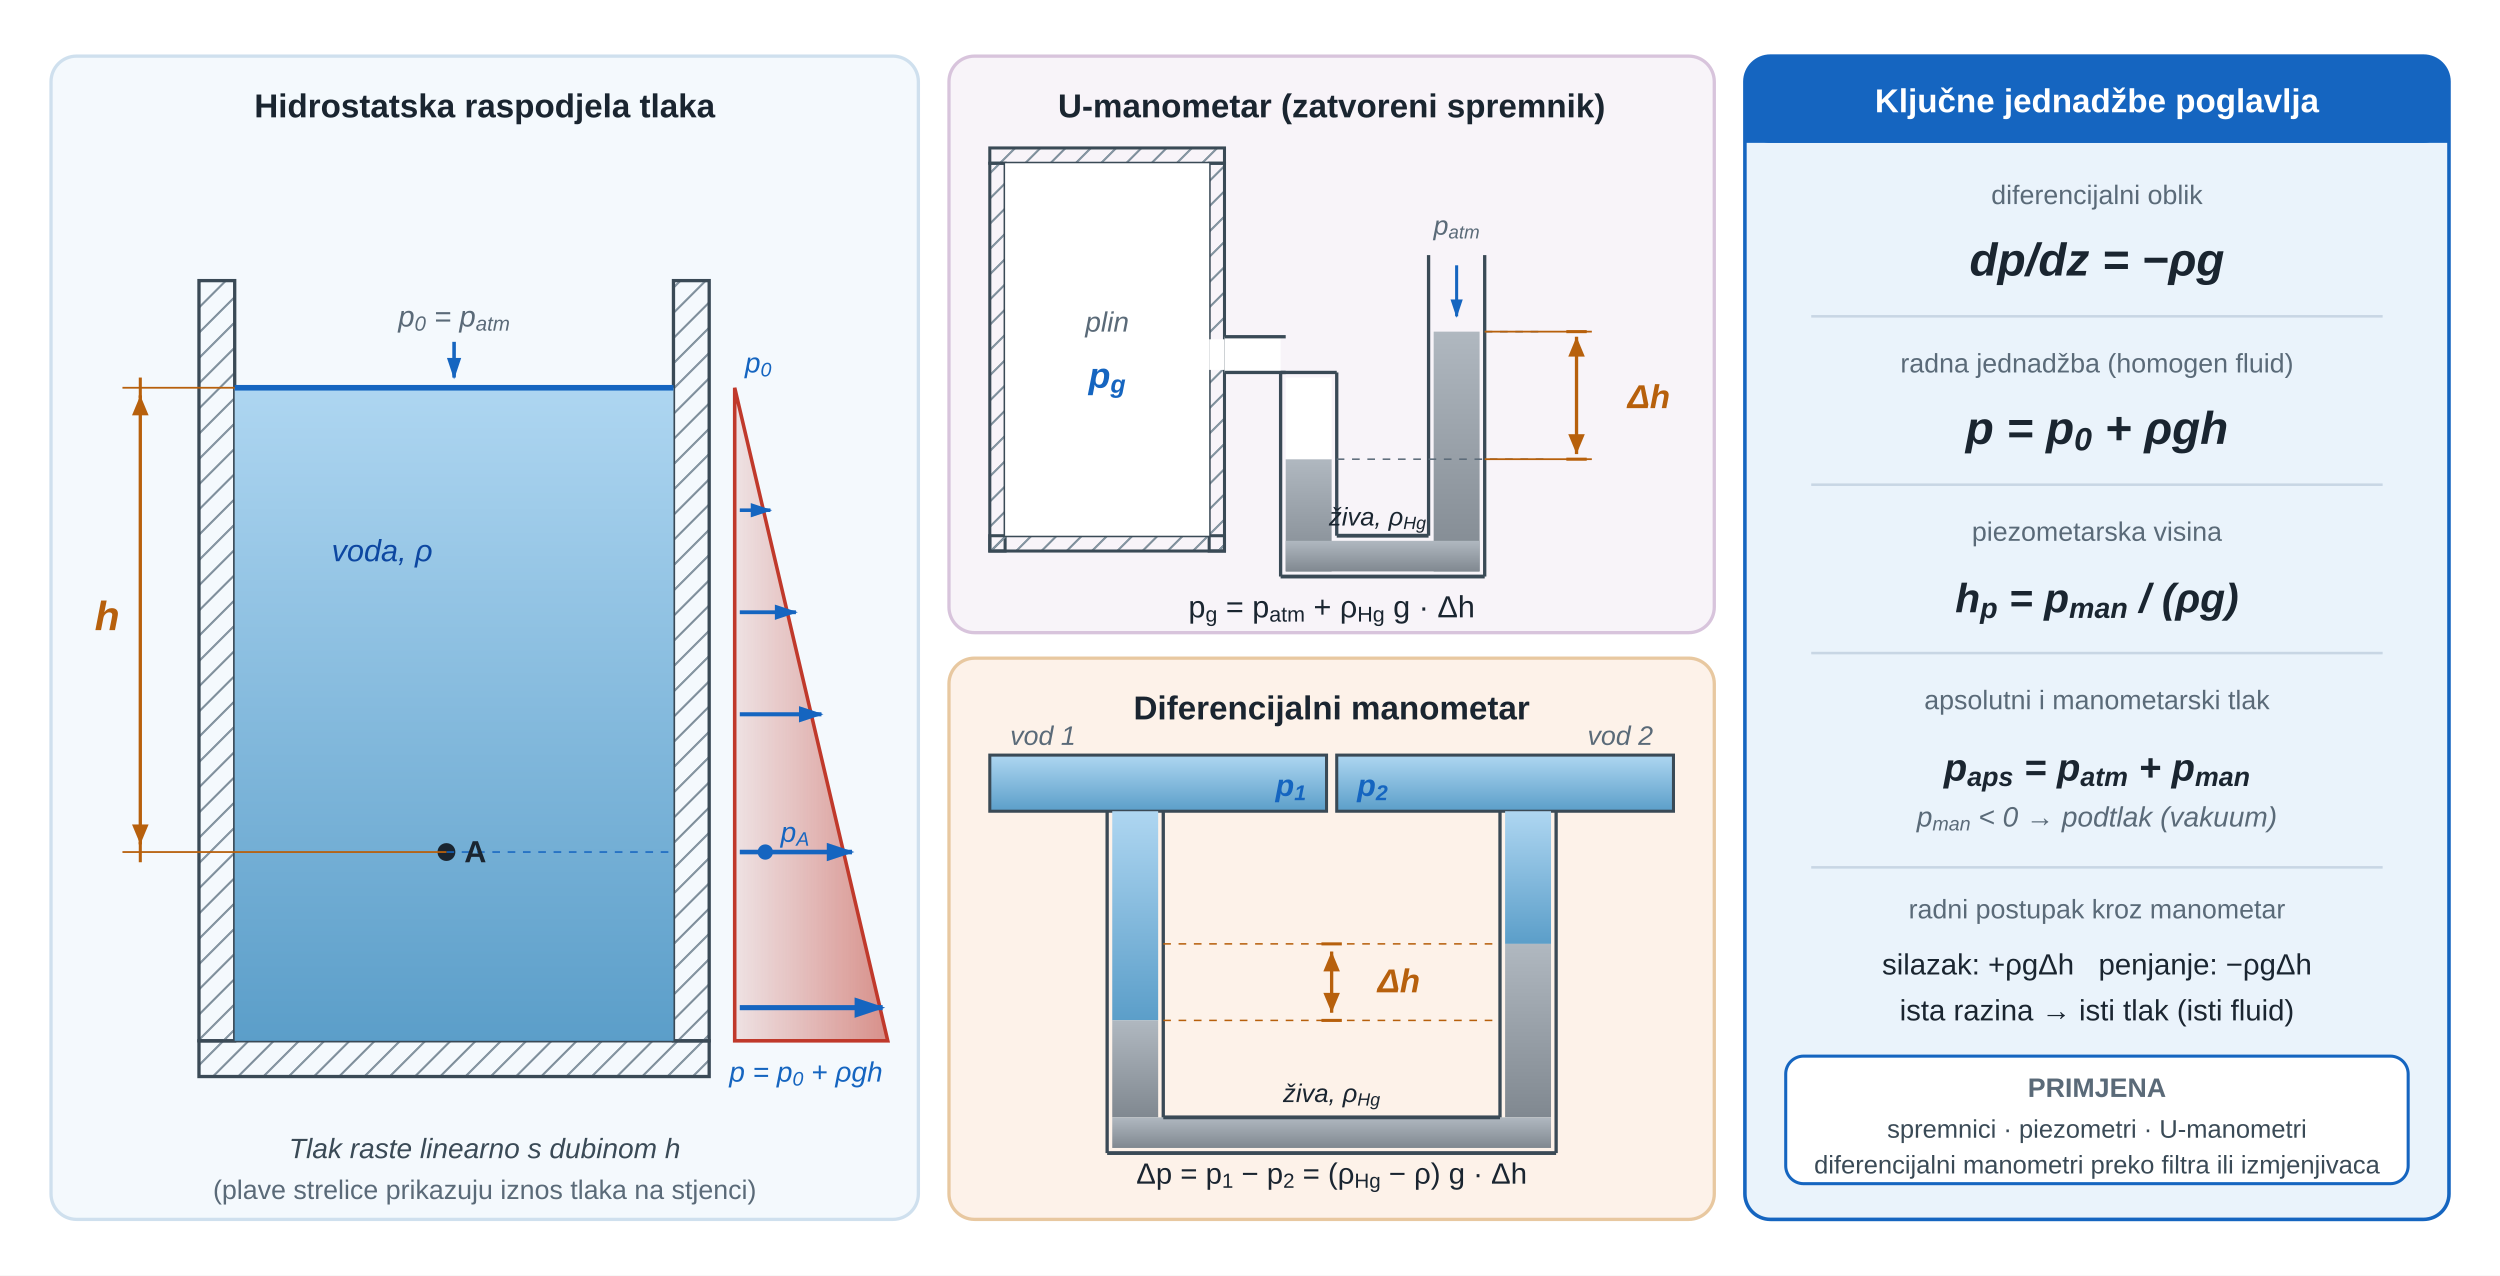
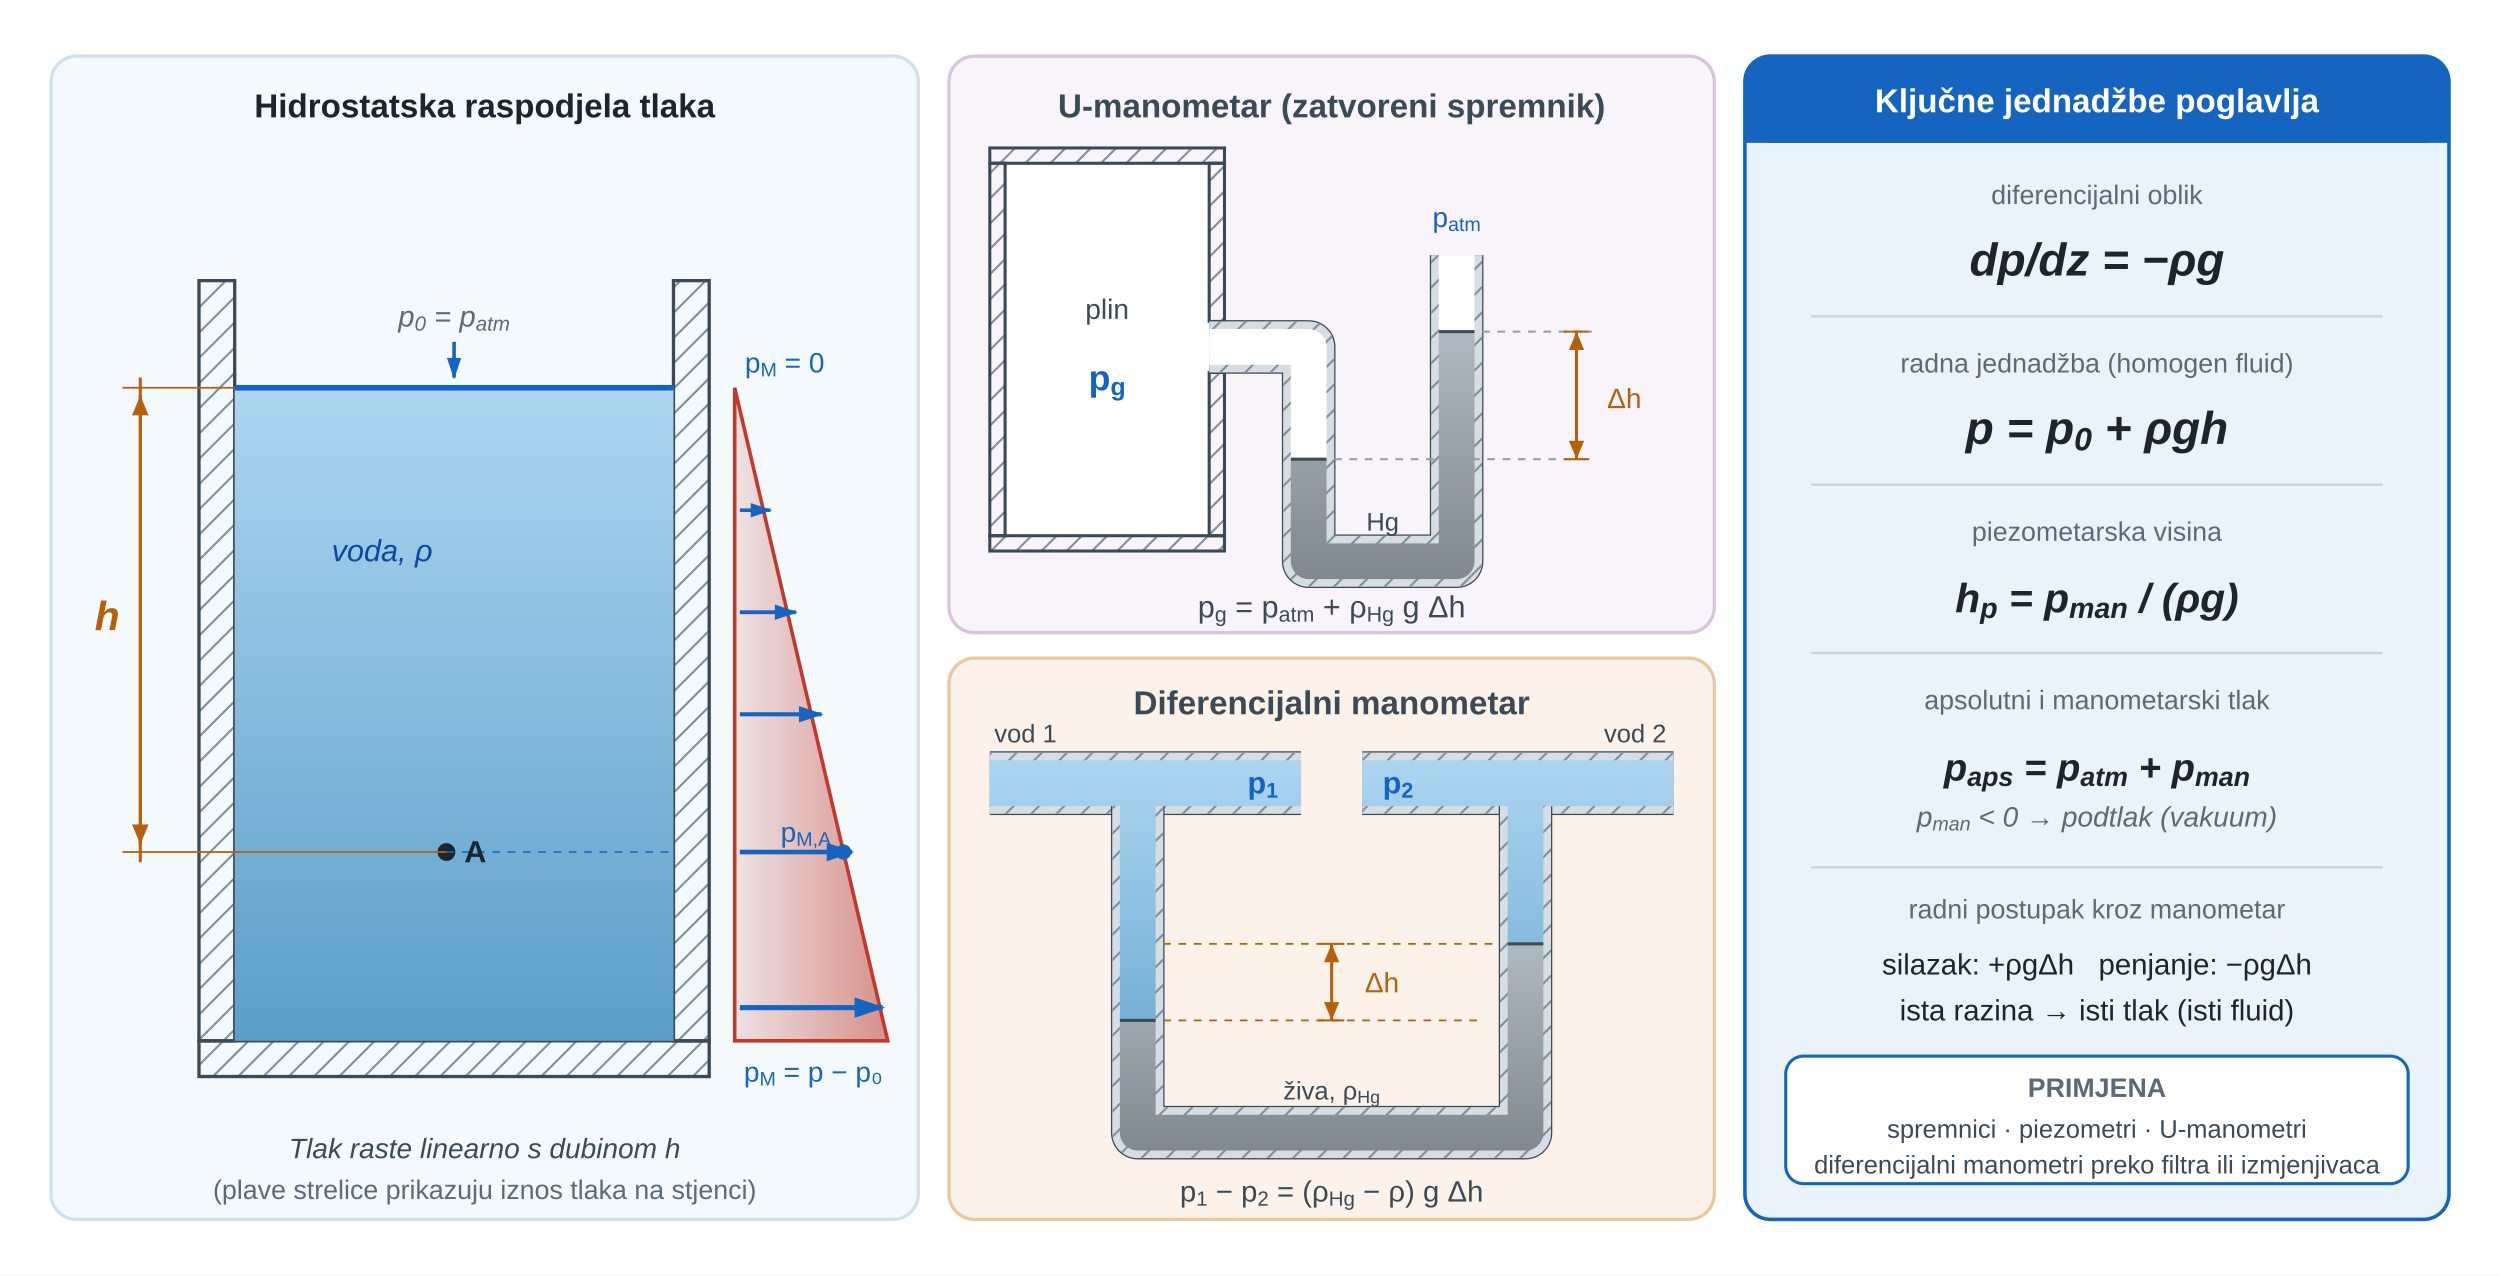
<svg xmlns="http://www.w3.org/2000/svg" viewBox="0 0 980 500" role="img" aria-labelledby="u03fup_title u03fup_desc" preserveAspectRatio="xMidYMid meet" style="display:block;width:100%;max-width:980px;height:auto;">
  <defs>
    <linearGradient id="u03fup_voda" x1="0" y1="0" x2="0" y2="1">
      <stop offset="0%" stop-color="#aed6f1" />
      <stop offset="100%" stop-color="#5b9ec9" />
    </linearGradient>
    <linearGradient id="u03fup_ziva" x1="0" y1="0" x2="0" y2="1">
      <stop offset="0%" stop-color="#b0b8c0" />
      <stop offset="100%" stop-color="#808890" />
    </linearGradient>
    <linearGradient id="u03fup_pres" x1="0" y1="0" x2="1" y2="0">
      <stop offset="0%" stop-color="#c0392b" stop-opacity="0.12" />
      <stop offset="100%" stop-color="#c0392b" stop-opacity="0.55" />
    </linearGradient>
    <pattern id="u03fup_hatch" width="7" height="7" patternUnits="userSpaceOnUse" patternTransform="rotate(45)">
      <line x1="0" y1="0" x2="0" y2="7" stroke="#7a8a96" stroke-width="1.6" />
    </pattern>
    <marker id="u03fup_aB" markerWidth="6" markerHeight="4" refX="5.5" refY="2" orient="auto">
      <path d="M0,0 L0,4 L6,2 z" fill="#1565c0" />
    </marker>
    <marker id="u03fup_aDim" markerWidth="6" markerHeight="5" refX="6" refY="2.5" orient="auto">
      <path d="M0,0 L0,5 L6,2.5 z" fill="#b7600c" />
    </marker>
    <marker id="u03fup_aDimR" markerWidth="6" markerHeight="5" refX="6" refY="2.5" orient="auto-start-reverse">
      <path d="M0,0 L0,5 L6,2.5 z" fill="#b7600c" />
    </marker>
+     <marker id="u03intro_dim" markerWidth="6" markerHeight="5" refX="6" refY="2.5" orient="auto">
+       <path d="M0 0 L0 5 L6 2.5 Z" fill="#b7600c" stroke="none" stroke-width="1.2" />
+     </marker>
+     <marker id="u03intro_dimL" markerWidth="6" markerHeight="5" refX="6" refY="2.5" orient="auto-start-reverse">
+       <path d="M0 0 L0 5 L6 2.5 Z" fill="#b7600c" stroke="none" stroke-width="1.2" />
+     </marker>
+     <linearGradient id="u03intro_hg_top" x1="0" y1="130" x2="0" y2="227" gradientUnits="userSpaceOnUse">
+       <stop offset="0%" stop-color="#b0b8c0" />
+       <stop offset="100%" stop-color="#808890" />
+     </linearGradient>
+     <linearGradient id="u03intro_hg_bottom" x1="0" y1="370" x2="0" y2="451" gradientUnits="userSpaceOnUse">
+       <stop offset="0%" stop-color="#b0b8c0" />
+       <stop offset="100%" stop-color="#808890" />
+     </linearGradient>
+     <linearGradient id="u03intro_water_bottom" x1="0" y1="296" x2="0" y2="451" gradientUnits="userSpaceOnUse">
+       <stop offset="0%" stop-color="#aed6f1" />
+       <stop offset="100%" stop-color="#5b9ec9" />
+     </linearGradient>
  </defs>
  <rect width="980" height="500" fill="#ffffff" />
  <rect x="20" y="22" width="340" height="456" rx="10" fill="#f4f9fd" stroke="#cfe0ee" stroke-width="1.3" />
  <rect x="78" y="408" width="200" height="14" fill="url(#u03fup_hatch)" stroke="#3a4a56" stroke-width="1.3" />
  <rect x="78" y="110" width="14" height="298" fill="url(#u03fup_hatch)" stroke="#3a4a56" stroke-width="1.3" />
  <rect x="264" y="110" width="14" height="298" fill="url(#u03fup_hatch)" stroke="#3a4a56" stroke-width="1.3" />
  <rect x="92" y="152" width="172" height="256" fill="url(#u03fup_voda)" />
  <line x1="92" y1="152" x2="264" y2="152" stroke="#1565c0" stroke-width="2.2" />
  <line x1="178" y1="134" x2="178" y2="148" stroke="#1565c0" stroke-width="1.4" marker-end="url(#u03fup_aB)" />
  <circle cx="175" cy="334" r="3.5" fill="#1a2530" />
  <line x1="175" y1="334" x2="264" y2="334" stroke="#1565c0" stroke-width="0.6" stroke-dasharray="3,3" />
  <polygon points="288,152 288,408 348,408" fill="url(#u03fup_pres)" stroke="#c0392b" stroke-width="1.4" />
  <line x1="290" y1="200" x2="302" y2="200" stroke="#1565c0" stroke-width="1.4" marker-end="url(#u03fup_aB)" />
  <line x1="290" y1="240" x2="312" y2="240" stroke="#1565c0" stroke-width="1.5" marker-end="url(#u03fup_aB)" />
  <line x1="290" y1="280" x2="322" y2="280" stroke="#1565c0" stroke-width="1.6" marker-end="url(#u03fup_aB)" />
  <line x1="290" y1="334" x2="334" y2="334" stroke="#1565c0" stroke-width="1.8" marker-end="url(#u03fup_aB)" />
  <line x1="290" y1="395" x2="346" y2="395" stroke="#1565c0" stroke-width="2.0" marker-end="url(#u03fup_aB)" />
-   <circle cx="300" cy="334" r="3" fill="#1565c0" />
-   <rect x="372" y="22" width="300" height="226" rx="10" fill="#f8f4f9" stroke="#d8c4dc" stroke-width="1.3" />
-   <rect x="388" y="58" width="92" height="6" fill="url(#u03fup_hatch)" stroke="#3a4a56" stroke-width="1.2" />
-   <rect x="388" y="64" width="6" height="152" fill="url(#u03fup_hatch)" stroke="#3a4a56" stroke-width="1.2" />
-   <rect x="474" y="64" width="6" height="152" fill="url(#u03fup_hatch)" stroke="#3a4a56" stroke-width="1.2" />
-   <rect x="388" y="210" width="92" height="6" fill="url(#u03fup_hatch)" stroke="#3a4a56" stroke-width="1.2" />
-   <rect x="394" y="64" width="80" height="146" fill="#ffffff" />
-   <rect x="480" y="132" width="22" height="14" fill="#ffffff" />
-   <line x1="480" y1="132" x2="504" y2="132" stroke="#3a4a56" stroke-width="1.3" />
-   <line x1="480" y1="146" x2="504" y2="146" stroke="#3a4a56" stroke-width="1.3" />
-   <rect x="474" y="133" width="6" height="12" fill="#ffffff" />
-   <rect x="504" y="180" width="18" height="44" fill="url(#u03fup_ziva)" />
-   <rect x="562" y="130" width="18" height="94" fill="url(#u03fup_ziva)" />
-   <rect x="504" y="212" width="76" height="12" fill="url(#u03fup_ziva)" />
-   <rect x="504" y="148" width="18" height="32" fill="#ffffff" />
-   <line x1="502" y1="146" x2="502" y2="226" stroke="#3a4a56" stroke-width="1.3" />
-   <line x1="524" y1="146" x2="524" y2="210" stroke="#3a4a56" stroke-width="1.3" />
-   <line x1="502" y1="146" x2="524" y2="146" stroke="#3a4a56" stroke-width="1.3" />
-   <line x1="560" y1="100" x2="560" y2="210" stroke="#3a4a56" stroke-width="1.3" />
-   <line x1="582" y1="100" x2="582" y2="226" stroke="#3a4a56" stroke-width="1.3" />
-   <line x1="502" y1="226" x2="582" y2="226" stroke="#3a4a56" stroke-width="1.5" />
-   <line x1="524" y1="210" x2="560" y2="210" stroke="#3a4a56" stroke-width="1.5" />
-   <line x1="571" y1="104" x2="571" y2="124" stroke="#1565c0" stroke-width="1.2" marker-end="url(#u03fup_aB)" />
-   <line x1="524" y1="180" x2="606" y2="180" stroke="#5a6a78" stroke-width="0.6" stroke-dasharray="3,3" />
-   <line x1="582" y1="130" x2="606" y2="130" stroke="#5a6a78" stroke-width="0.6" stroke-dasharray="3,3" />
-   <rect x="372" y="258" width="300" height="220" rx="10" fill="#fdf2e9" stroke="#e8c8a0" stroke-width="1.3" />
-   <rect x="388" y="296" width="132" height="22" fill="url(#u03fup_voda)" stroke="#3a4a56" stroke-width="1.2" />
-   <rect x="524" y="296" width="132" height="22" fill="url(#u03fup_voda)" stroke="#3a4a56" stroke-width="1.2" />
-   <rect x="436" y="318" width="18" height="82" fill="url(#u03fup_voda)" />
-   <rect x="590" y="318" width="18" height="52" fill="url(#u03fup_voda)" />
-   <rect x="436" y="400" width="18" height="38" fill="url(#u03fup_ziva)" />
-   <rect x="590" y="370" width="18" height="68" fill="url(#u03fup_ziva)" />
-   <rect x="436" y="438" width="172" height="12" fill="url(#u03fup_ziva)" />
-   <line x1="434" y1="318" x2="434" y2="452" stroke="#3a4a56" stroke-width="1.3" />
-   <line x1="456" y1="318" x2="456" y2="438" stroke="#3a4a56" stroke-width="1.3" />
-   <line x1="588" y1="318" x2="588" y2="438" stroke="#3a4a56" stroke-width="1.3" />
-   <line x1="610" y1="318" x2="610" y2="452" stroke="#3a4a56" stroke-width="1.3" />
-   <line x1="434" y1="452" x2="610" y2="452" stroke="#3a4a56" stroke-width="1.5" />
-   <line x1="456" y1="438" x2="588" y2="438" stroke="#3a4a56" stroke-width="1.5" />
+   <circle cx="330.656" cy="334" r="3" fill="#1565c0" />
  <rect x="684" y="22" width="276" height="456" rx="10" fill="#eaf3fb" stroke="#1565c0" stroke-width="1.4" />
  <rect x="684" y="22" width="276" height="34" rx="10" fill="#1565c0" />
  <rect x="684" y="40" width="276" height="16" fill="#1565c0" />
  <line x1="710" y1="124" x2="934" y2="124" stroke="#c8d6e4" stroke-width="1" />
  <line x1="710" y1="190" x2="934" y2="190" stroke="#c8d6e4" stroke-width="1" />
  <line x1="710" y1="256" x2="934" y2="256" stroke="#c8d6e4" stroke-width="1" />
  <line x1="710" y1="340" x2="934" y2="340" stroke="#c8d6e4" stroke-width="1" />
  <rect x="700" y="414" width="244" height="50" rx="7" fill="#ffffff" stroke="#1565c0" stroke-width="1.2" />
  <line x1="92" y1="152" x2="48" y2="152" stroke="#b7600c" stroke-width="0.7" />
  <line x1="175" y1="334" x2="48" y2="334" stroke="#b7600c" stroke-width="0.7" />
  <line x1="55" y1="148" x2="55" y2="156" stroke="#b7600c" stroke-width="1.2" />
  <line x1="55" y1="330" x2="55" y2="338" stroke="#b7600c" stroke-width="1.2" />
  <line x1="55" y1="155" x2="55" y2="331" stroke="#b7600c" stroke-width="1.3" marker-start="url(#u03fup_aDimR)" marker-end="url(#u03fup_aDim)" />
-   <line x1="582" y1="180" x2="624" y2="180" stroke="#b7600c" stroke-width="0.7" />
-   <line x1="582" y1="130" x2="624" y2="130" stroke="#b7600c" stroke-width="0.7" />
-   <line x1="614" y1="180" x2="622" y2="180" stroke="#b7600c" stroke-width="1.2" />
-   <line x1="614" y1="130" x2="622" y2="130" stroke="#b7600c" stroke-width="1.2" />
-   <line x1="618" y1="178" x2="618" y2="132" stroke="#b7600c" stroke-width="1.3" marker-start="url(#u03fup_aDimR)" marker-end="url(#u03fup_aDim)" />
-   <line x1="456" y1="400" x2="586" y2="400" stroke="#b7600c" stroke-width="0.6" stroke-dasharray="3,3" />
-   <line x1="456" y1="370" x2="586" y2="370" stroke="#b7600c" stroke-width="0.6" stroke-dasharray="3,3" />
-   <line x1="518" y1="400" x2="526" y2="400" stroke="#b7600c" stroke-width="1.2" />
-   <line x1="518" y1="370" x2="526" y2="370" stroke="#b7600c" stroke-width="1.2" />
-   <line x1="522" y1="397" x2="522" y2="373" stroke="#b7600c" stroke-width="1.3" marker-start="url(#u03fup_aDimR)" marker-end="url(#u03fup_aDim)" />
  <text x="190" y="46" font-family="'Segoe UI',Arial,sans-serif" font-size="13" font-weight="700" text-anchor="middle" fill="#1a2530">Hidrostatska raspodjela tlaka</text>
  <text x="178" y="128" font-family="'Segoe UI',Arial,sans-serif" font-size="11.5" text-anchor="middle" fill="#5a6a78" font-style="italic">p<tspan baseline-shift="sub" font-size="0.7em">0</tspan> = p<tspan baseline-shift="sub" font-size="0.7em">atm</tspan>
  </text>
  <text x="130" y="220" font-family="'Segoe UI',Arial,sans-serif" font-size="12" font-style="italic" fill="#0d47a1">voda, ρ</text>
  <text x="182" y="338" font-family="'Segoe UI',Arial,sans-serif" font-size="12" font-weight="700" fill="#1a2530">A</text>
-   <text x="292" y="146" font-family="'Segoe UI',Arial,sans-serif" font-size="11" font-style="italic" fill="#1565c0">p<tspan baseline-shift="sub" font-size="0.7em">0</tspan>
-   </text>
-   <text x="346" y="424" font-family="'Segoe UI',Arial,sans-serif" font-size="11" font-style="italic" text-anchor="end" fill="#1565c0">p = p<tspan baseline-shift="sub" font-size="0.7em">0</tspan> + ρgh</text>
-   <text x="306" y="330" font-family="'Segoe UI',Arial,sans-serif" font-size="11" font-style="italic" fill="#1565c0">p<tspan baseline-shift="sub" font-size="0.7em">A</tspan>
+   <text x="292" y="146" fill="#1565c0" font-family="'Segoe UI',Arial,sans-serif" font-size="11" text-anchor="start">p<tspan baseline-shift="sub" font-size="0.7em">M</tspan> = 0</text>
+   <text x="346" y="424" fill="#1565c0" font-family="'Segoe UI',Arial,sans-serif" font-size="11" text-anchor="end">p<tspan baseline-shift="sub" font-size="0.7em">M</tspan> = p − p₀</text>
+   <text x="306" y="330" fill="#1565c0" font-family="'Segoe UI',Arial,sans-serif" font-size="11" text-anchor="start">p<tspan baseline-shift="sub" font-size="0.7em">M,A</tspan>
  </text>
  <text x="190" y="454" font-family="'Segoe UI',Arial,sans-serif" font-size="11" text-anchor="middle" fill="#3a4a56" font-style="italic">Tlak raste linearno s dubinom h</text>
  <text x="190" y="470" font-family="'Segoe UI',Arial,sans-serif" font-size="10.5" text-anchor="middle" fill="#5a6a78">(plave strelice prikazuju iznos tlaka na stjenci)</text>
-   <text x="522" y="46" font-family="'Segoe UI',Arial,sans-serif" font-size="13" font-weight="700" text-anchor="middle" fill="#1a2530">U-manometar (zatvoreni spremnik)</text>
-   <text x="434" y="130" font-family="'Segoe UI',Arial,sans-serif" font-size="11" text-anchor="middle" fill="#5a6a78" font-style="italic">plin</text>
-   <text x="434" y="152" font-family="'Segoe UI',Arial,sans-serif" font-size="14" font-style="italic" text-anchor="middle" font-weight="700" fill="#1565c0">p<tspan baseline-shift="sub" font-size="0.7em">g</tspan>
-   </text>
-   <text x="571" y="92" font-family="'Segoe UI',Arial,sans-serif" font-size="10.5" text-anchor="middle" fill="#5a6a78" font-style="italic">p<tspan baseline-shift="sub" font-size="0.7em">atm</tspan>
-   </text>
-   <text x="540" y="206" font-family="'Segoe UI',Arial,sans-serif" font-size="10" text-anchor="middle" fill="#1a2530" font-style="italic">živa, ρ<tspan baseline-shift="sub" font-size="0.7em">Hg</tspan>
-   </text>
-   <text x="522" y="242" font-family="'Segoe UI',Arial,sans-serif" font-size="12" text-anchor="middle" fill="#1a2530">p<tspan baseline-shift="sub" font-size="0.7em">g</tspan> = p<tspan baseline-shift="sub" font-size="0.7em">atm</tspan> + ρ<tspan baseline-shift="sub" font-size="0.7em">Hg</tspan> g · Δh</text>
-   <text x="522" y="282" font-family="'Segoe UI',Arial,sans-serif" font-size="13" font-weight="700" text-anchor="middle" fill="#1a2530">Diferencijalni manometar</text>
-   <text x="396" y="292" font-family="'Segoe UI',Arial,sans-serif" font-size="10.5" fill="#5a6a78" font-style="italic">vod 1</text>
-   <text x="512" y="312" font-family="'Segoe UI',Arial,sans-serif" font-size="12" font-style="italic" text-anchor="end" font-weight="700" fill="#1565c0">p<tspan baseline-shift="sub" font-size="0.7em">1</tspan>
-   </text>
-   <text x="648" y="292" font-family="'Segoe UI',Arial,sans-serif" font-size="10.5" text-anchor="end" fill="#5a6a78" font-style="italic">vod 2</text>
-   <text x="532" y="312" font-family="'Segoe UI',Arial,sans-serif" font-size="12" font-style="italic" font-weight="700" fill="#1565c0">p<tspan baseline-shift="sub" font-size="0.7em">2</tspan>
-   </text>
-   <text x="522" y="432" font-family="'Segoe UI',Arial,sans-serif" font-size="10" text-anchor="middle" fill="#1a2530" font-style="italic">živa, ρ<tspan baseline-shift="sub" font-size="0.7em">Hg</tspan>
-   </text>
-   <text x="522" y="464" font-family="'Segoe UI',Arial,sans-serif" font-size="11.5" text-anchor="middle" fill="#1a2530">Δp = p<tspan baseline-shift="sub" font-size="0.7em">1</tspan> − p<tspan baseline-shift="sub" font-size="0.7em">2</tspan> = (ρ<tspan baseline-shift="sub" font-size="0.7em">Hg</tspan> − ρ) g · Δh</text>
  <text x="822" y="44" font-family="'Segoe UI',Arial,sans-serif" font-size="13" font-weight="700" text-anchor="middle" fill="#ffffff">Ključne jednadžbe poglavlja</text>
  <text x="822" y="80" font-family="'Segoe UI',Arial,sans-serif" font-size="10.5" text-anchor="middle" fill="#5a6a78">diferencijalni oblik</text>
  <text x="822" y="108" font-family="'Segoe UI',Arial,sans-serif" font-size="18" font-weight="700" text-anchor="middle" fill="#1a2530" font-style="italic">dp/dz = −ρg</text>
  <text x="822" y="146" font-family="'Segoe UI',Arial,sans-serif" font-size="10.5" text-anchor="middle" fill="#5a6a78">radna jednadžba (homogen fluid)</text>
  <text x="822" y="174" font-family="'Segoe UI',Arial,sans-serif" font-size="18" font-weight="700" text-anchor="middle" fill="#1a2530" font-style="italic">p = p<tspan baseline-shift="sub" font-size="0.7em">0</tspan> + ρgh</text>
  <text x="822" y="212" font-family="'Segoe UI',Arial,sans-serif" font-size="10.5" text-anchor="middle" fill="#5a6a78">piezometarska visina</text>
  <text x="822" y="240" font-family="'Segoe UI',Arial,sans-serif" font-size="16" font-weight="700" text-anchor="middle" fill="#1a2530" font-style="italic">h<tspan baseline-shift="sub" font-size="0.7em">p</tspan> = p<tspan baseline-shift="sub" font-size="0.7em">man</tspan> / (ρg)</text>
  <text x="822" y="278" font-family="'Segoe UI',Arial,sans-serif" font-size="10.5" text-anchor="middle" fill="#5a6a78">apsolutni i manometarski tlak</text>
  <text x="822" y="306" font-family="'Segoe UI',Arial,sans-serif" font-size="15" font-weight="700" text-anchor="middle" fill="#1a2530" font-style="italic">p<tspan baseline-shift="sub" font-size="0.7em">aps</tspan> = p<tspan baseline-shift="sub" font-size="0.7em">atm</tspan> + p<tspan baseline-shift="sub" font-size="0.7em">man</tspan>
  </text>
  <text x="822" y="324" font-family="'Segoe UI',Arial,sans-serif" font-size="11" text-anchor="middle" fill="#5a6a78" font-style="italic">p<tspan baseline-shift="sub" font-size="0.7em">man</tspan> &lt; 0 → podtlak (vakuum)</text>
  <text x="822" y="360" font-family="'Segoe UI',Arial,sans-serif" font-size="10.5" text-anchor="middle" fill="#5a6a78">radni postupak kroz manometar</text>
  <text x="822" y="382" font-family="'Segoe UI',Arial,sans-serif" font-size="11.5" text-anchor="middle" fill="#1a2530">silazak: +ρgΔh   penjanje: −ρgΔh</text>
  <text x="822" y="400" font-family="'Segoe UI',Arial,sans-serif" font-size="11.5" text-anchor="middle" fill="#1a2530">ista razina → isti tlak (isti fluid)</text>
  <text x="822" y="430" font-family="'Segoe UI',Arial,sans-serif" font-size="10.5" text-anchor="middle" fill="#5a6a78" font-weight="700">PRIMJENA</text>
  <text x="822" y="446" font-family="'Segoe UI',Arial,sans-serif" font-size="10" text-anchor="middle" fill="#3a4a56">spremnici · piezometri · U-manometri</text>
  <text x="822" y="460" font-family="'Segoe UI',Arial,sans-serif" font-size="10" text-anchor="middle" fill="#3a4a56">diferencijalni manometri preko filtra ili izmjenjivaca</text>
  <text x="42" y="247" font-family="'Segoe UI',Arial,sans-serif" font-size="16" font-style="italic" font-weight="700" text-anchor="middle" fill="#b7600c">h</text>
-   <text x="638" y="160" font-family="'Segoe UI',Arial,sans-serif" font-size="13" font-style="italic" font-weight="700" fill="#b7600c">Δh</text>
-   <text x="540" y="389" font-family="'Segoe UI',Arial,sans-serif" font-size="13" font-style="italic" font-weight="700" fill="#b7600c">Δh</text>
+   <g>
+     <rect x="372" y="22" width="300" height="226" fill="#f8f4f9" stroke="#d8c4dc" stroke-width="1.3" rx="10" />
+     <text x="522" y="46" font-family="'Segoe UI',Arial,sans-serif" font-size="13" fill="#3a4a56" text-anchor="middle" font-weight="700">U-manometar (zatvoreni spremnik)</text>
+     <rect x="394" y="64" width="80" height="146" fill="white" stroke="none" stroke-width="1.2" />
+     <rect x="388" y="58" width="92" height="6" fill="url(#u03fup_hatch)" stroke="#3a4a56" stroke-width="1.2" />
+     <rect x="388" y="64" width="6" height="146" fill="url(#u03fup_hatch)" stroke="#3a4a56" stroke-width="1.2" />
+     <rect x="388" y="210" width="92" height="6" fill="url(#u03fup_hatch)" stroke="#3a4a56" stroke-width="1.2" />
+     <rect x="474" y="64" width="6" height="62" fill="url(#u03fup_hatch)" stroke="#3a4a56" stroke-width="1.2" />
+     <rect x="474" y="146" width="6" height="64" fill="url(#u03fup_hatch)" stroke="#3a4a56" stroke-width="1.2" />
+     <path d="M474 136 H513 V220 H571 V100" fill="none" stroke="#3a4a56" stroke-width="21" stroke-linejoin="round" />
+     <path d="M474 136 H513 V220 H571 V100" fill="none" stroke="#d7dee3" stroke-width="20" stroke-linejoin="round" />
+     <path d="M474 136 H513 V220 H571 V100" fill="none" stroke="url(#u03fup_hatch)" stroke-width="20" stroke-linejoin="round" />
+     <path d="M474 136 H513 V180" fill="none" stroke="white" stroke-width="14" stroke-linejoin="round" />
+     <path d="M513 180 V220 H571 V130" fill="none" stroke="url(#u03intro_hg_top)" stroke-width="14" stroke-linejoin="round" />
+     <path d="M571 130 V100" fill="none" stroke="white" stroke-width="14" stroke-linejoin="round" />
+     <text x="434" y="125" font-family="'Segoe UI',Arial,sans-serif" font-size="11" fill="#3a4a56" text-anchor="middle">plin</text>
+     <text x="434" y="153" font-family="'Segoe UI',Arial,sans-serif" font-size="14" fill="#1565c0" text-anchor="middle" font-weight="700">p<tspan baseline-shift="sub" font-size="0.7em">g</tspan>
+     </text>
+     <text x="571" y="89" font-family="'Segoe UI',Arial,sans-serif" font-size="11" fill="#1565c0" text-anchor="middle">p<tspan baseline-shift="sub" font-size="0.7em">atm</tspan>
+     </text>
+     <line x1="506" y1="180" x2="520" y2="180" stroke="#3a4a56" stroke-width="1.2" />
+     <line x1="564" y1="130" x2="578" y2="130" stroke="#3a4a56" stroke-width="1.2" />
+     <line x1="523" y1="180" x2="624" y2="180" stroke="#909fa8" stroke-width="0.8" stroke-dasharray="3,3" />
+     <line x1="581" y1="130" x2="624" y2="130" stroke="#909fa8" stroke-width="0.8" stroke-dasharray="3,3" />
+     <line x1="613" y1="130" x2="623" y2="130" stroke="#b7600c" stroke-width="0.8" />
+     <line x1="613" y1="180" x2="623" y2="180" stroke="#b7600c" stroke-width="0.8" />
+     <line x1="618" y1="130" x2="618" y2="180" stroke="#b7600c" stroke-width="1.2" marker-start="url(#u03intro_dimL)" marker-end="url(#u03intro_dim)" />
+     <text x="630" y="160" font-family="'Segoe UI',Arial,sans-serif" font-size="11" fill="#b7600c" text-anchor="start">Δh</text>
+     <text x="542" y="208" font-family="'Segoe UI',Arial,sans-serif" font-size="10" fill="#3a4a56" text-anchor="middle">Hg</text>
+     <text x="522" y="242" font-family="'Segoe UI',Arial,sans-serif" font-size="12" fill="#3a4a56" text-anchor="middle">p<tspan baseline-shift="sub" font-size="0.7em">g</tspan> = p<tspan baseline-shift="sub" font-size="0.7em">atm</tspan> + ρ<tspan baseline-shift="sub" font-size="0.7em">Hg</tspan> g Δh</text>
+     <rect x="372" y="258" width="300" height="220" fill="#fdf2e9" stroke="#e8c8a0" stroke-width="1.3" rx="10" />
+     <text x="522" y="280" font-family="'Segoe UI',Arial,sans-serif" font-size="13" fill="#3a4a56" text-anchor="middle" font-weight="700">Diferencijalni manometar</text>
+     <path d="M388 307 H510" fill="none" stroke="#3a4a56" stroke-width="25" stroke-linejoin="round" />
+     <path d="M388 307 H510" fill="none" stroke="#d7dee3" stroke-width="24" stroke-linejoin="round" />
+     <path d="M388 307 H510" fill="none" stroke="url(#u03fup_hatch)" stroke-width="24" stroke-linejoin="round" />
+     <path d="M534 307 H656" fill="none" stroke="#3a4a56" stroke-width="25" stroke-linejoin="round" />
+     <path d="M534 307 H656" fill="none" stroke="#d7dee3" stroke-width="24" stroke-linejoin="round" />
+     <path d="M534 307 H656" fill="none" stroke="url(#u03fup_hatch)" stroke-width="24" stroke-linejoin="round" />
+     <path d="M446 307 V444 H598 V307" fill="none" stroke="#3a4a56" stroke-width="21" stroke-linejoin="round" />
+     <path d="M446 307 V444 H598 V307" fill="none" stroke="#d7dee3" stroke-width="20" stroke-linejoin="round" />
+     <path d="M446 307 V444 H598 V307" fill="none" stroke="url(#u03fup_hatch)" stroke-width="20" stroke-linejoin="round" />
+     <path d="M388 307 H510" fill="none" stroke="url(#u03intro_water_bottom)" stroke-width="18" stroke-linejoin="round" />
+     <path d="M534 307 H656" fill="none" stroke="url(#u03intro_water_bottom)" stroke-width="18" stroke-linejoin="round" />
+     <path d="M446 307 V400" fill="none" stroke="url(#u03intro_water_bottom)" stroke-width="14" stroke-linejoin="round" />
+     <path d="M446 400 V444 H598 V370" fill="none" stroke="url(#u03intro_hg_bottom)" stroke-width="14" stroke-linejoin="round" />
+     <path d="M598 370 V307" fill="none" stroke="url(#u03intro_water_bottom)" stroke-width="14" stroke-linejoin="round" />
+     <text x="402" y="291" font-family="'Segoe UI',Arial,sans-serif" font-size="10" fill="#3a4a56" text-anchor="middle">vod 1</text>
+     <text x="641" y="291" font-family="'Segoe UI',Arial,sans-serif" font-size="10" fill="#3a4a56" text-anchor="middle">vod 2</text>
+     <text x="495" y="311" font-family="'Segoe UI',Arial,sans-serif" font-size="12" fill="#1565c0" text-anchor="middle" font-weight="700">p<tspan baseline-shift="sub" font-size="0.7em">1</tspan>
+     </text>
+     <text x="548" y="311" font-family="'Segoe UI',Arial,sans-serif" font-size="12" fill="#1565c0" text-anchor="middle" font-weight="700">p<tspan baseline-shift="sub" font-size="0.7em">2</tspan>
+     </text>
+     <line x1="439" y1="400" x2="453" y2="400" stroke="#3a4a56" stroke-width="1.2" />
+     <line x1="591" y1="370" x2="605" y2="370" stroke="#3a4a56" stroke-width="1.2" />
+     <line x1="456" y1="400" x2="581" y2="400" stroke="#b7600c" stroke-width="0.7" stroke-dasharray="3,3" />
+     <line x1="456" y1="370" x2="588" y2="370" stroke="#b7600c" stroke-width="0.7" stroke-dasharray="3,3" />
+     <line x1="517" y1="370" x2="527" y2="370" stroke="#b7600c" stroke-width="0.8" />
+     <line x1="517" y1="400" x2="527" y2="400" stroke="#b7600c" stroke-width="0.8" />
+     <line x1="522" y1="370" x2="522" y2="400" stroke="#b7600c" stroke-width="1.2" marker-start="url(#u03intro_dimL)" marker-end="url(#u03intro_dim)" />
+     <text x="535" y="389" font-family="'Segoe UI',Arial,sans-serif" font-size="11" fill="#b7600c" text-anchor="start">Δh</text>
+     <text x="522" y="431" font-family="'Segoe UI',Arial,sans-serif" font-size="10" fill="#3a4a56" text-anchor="middle">živa, ρ<tspan baseline-shift="sub" font-size="0.7em">Hg</tspan>
+     </text>
+     <text x="522" y="471" font-family="'Segoe UI',Arial,sans-serif" font-size="11.5" fill="#3a4a56" text-anchor="middle">p<tspan baseline-shift="sub" font-size="0.7em">1</tspan> − p<tspan baseline-shift="sub" font-size="0.7em">2</tspan> = (ρ<tspan baseline-shift="sub" font-size="0.7em">Hg</tspan> − ρ) g Δh</text>
+   </g>
</svg>
